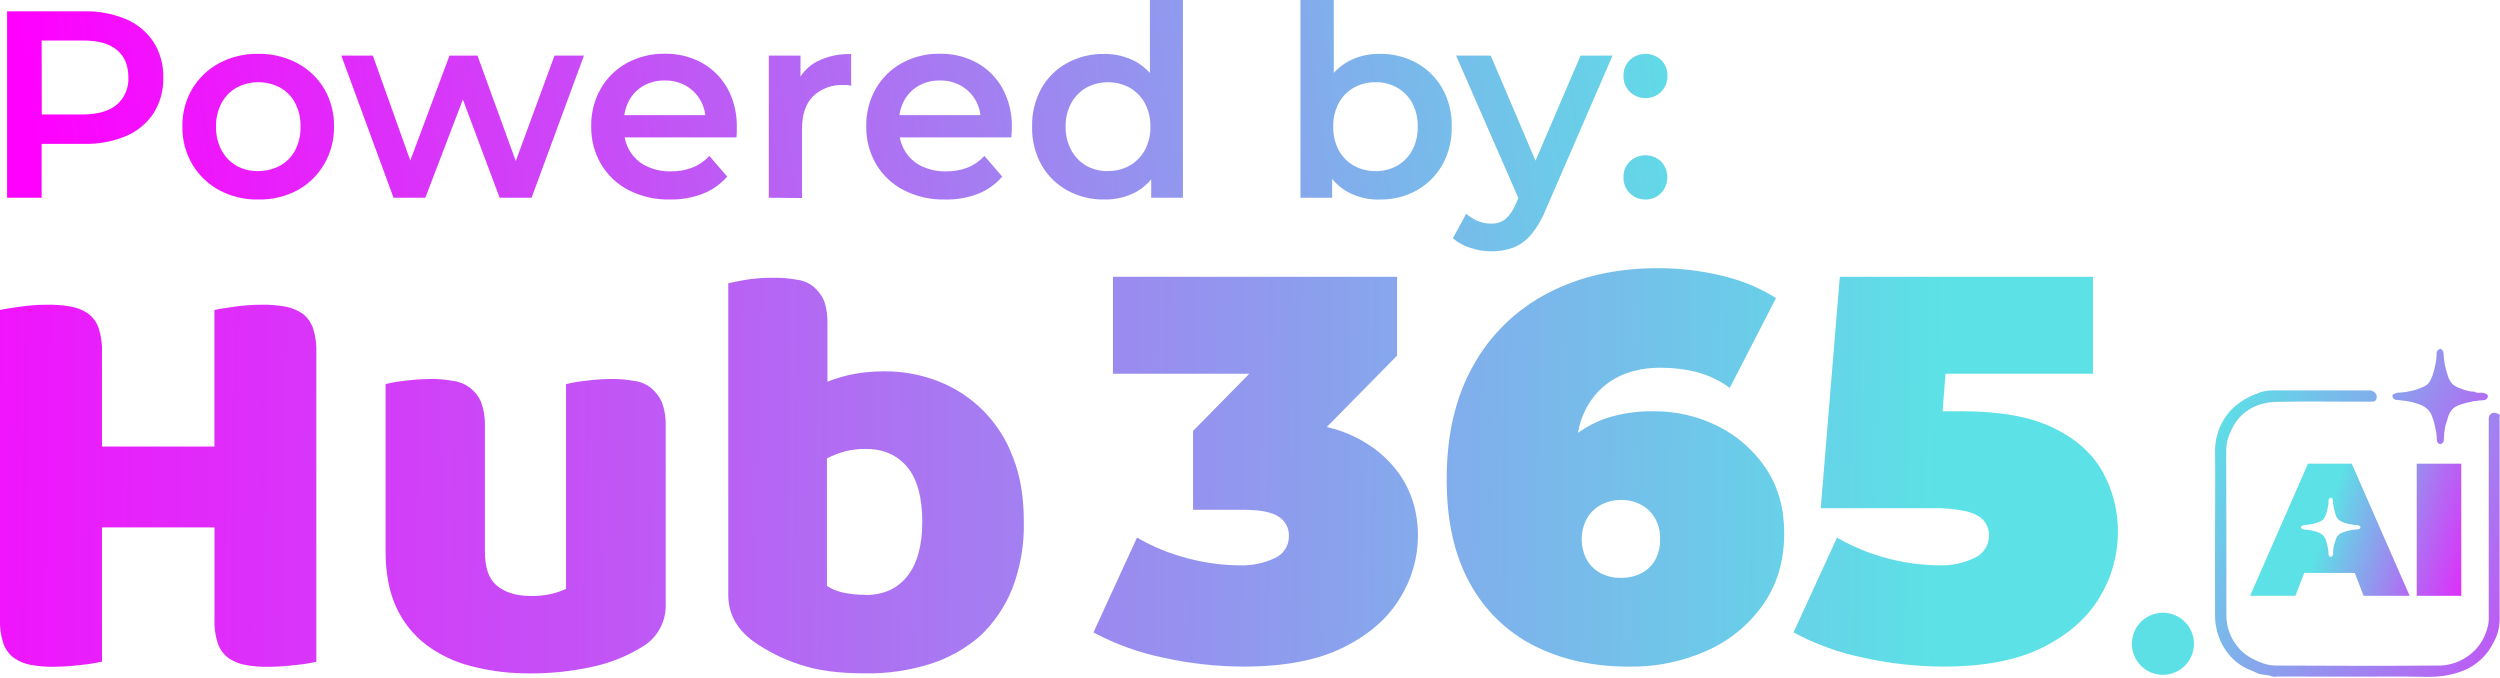
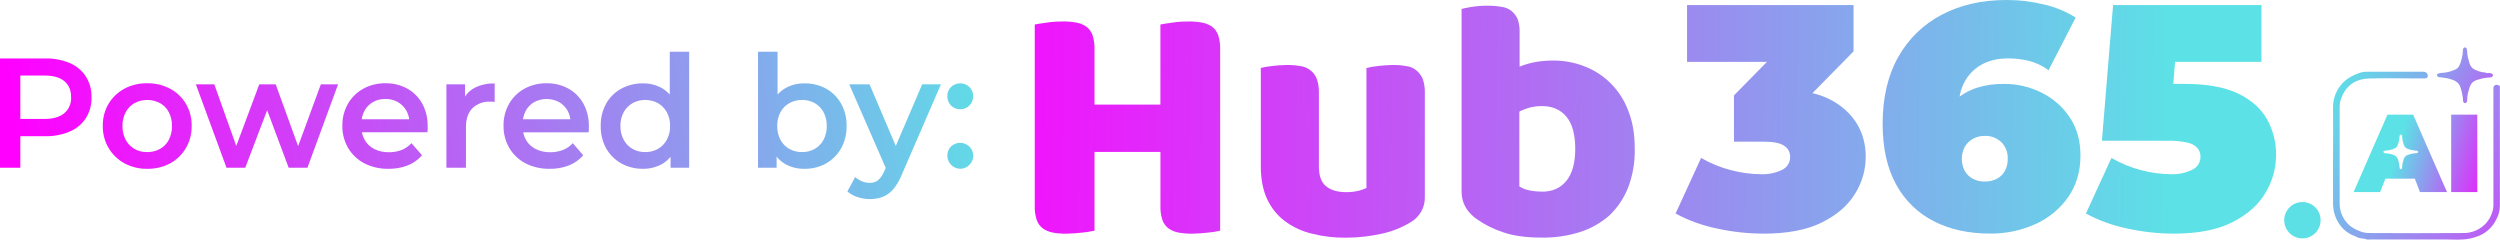
- <svg xmlns="http://www.w3.org/2000/svg" xmlns:xlink="http://www.w3.org/1999/xlink" viewBox="0 0 764.41 207.03">
+ <svg xmlns="http://www.w3.org/2000/svg" xmlns:xlink="http://www.w3.org/1999/xlink" viewBox="0 0 1304.24 125.06">
  <defs>
    <style>.cls-1{fill:url(#Degradado_sin_nombre_125);}.cls-2{fill:url(#Degradado_sin_nombre_125-2);}.cls-3{fill:url(#Degradado_sin_nombre_125-3);}.cls-4{fill:url(#Degradado_sin_nombre_125-4);}.cls-5{fill:url(#Degradado_sin_nombre_125-5);}.cls-6{fill:url(#Degradado_sin_nombre_125-6);}.cls-7{fill:url(#Degradado_sin_nombre_125-7);}.cls-8{fill:url(#Degradado_sin_nombre_125-8);}.cls-9{fill:url(#Degradado_sin_nombre_125-9);}.cls-10{fill:url(#Degradado_sin_nombre_125-10);}.cls-11{fill:#5ce0e6;}.cls-12{fill:url(#Degradado_sin_nombre_125-11);}.cls-13{fill:url(#Degradado_sin_nombre_125-12);}.cls-14{fill:url(#Degradado_sin_nombre_125-13);}.cls-15{fill:url(#Degradado_sin_nombre_125-14);}.cls-16{fill:url(#Degradado_sin_nombre_125-15);}.cls-17{fill:url(#Degradado_sin_nombre_125-16);}.cls-18{fill:url(#Degradado_sin_nombre_125-17);}.cls-19{fill:url(#Degradado_sin_nombre_125-18);}.cls-20{fill:url(#Degradado_sin_nombre_125-19);}.cls-21{fill:url(#Degradado_sin_nombre_125-20);}</style>
-     <linearGradient id="Degradado_sin_nombre_125" x1="833.79" y1="222.85" x2="671.07" y2="136.76" gradientUnits="userSpaceOnUse">
+     <linearGradient id="Degradado_sin_nombre_125" x1="1373.62" y1="140.88" x2="1210.9" y2="54.78" gradientUnits="userSpaceOnUse">
      <stop offset="0" stop-color="#f0f" />
      <stop offset="1" stop-color="#5ce1e6" />
    </linearGradient>
-     <linearGradient id="Degradado_sin_nombre_125-2" x1="807.82" y1="153.86" x2="704.99" y2="99.46" xlink:href="#Degradado_sin_nombre_125" />
-     <linearGradient id="Degradado_sin_nombre_125-3" x1="765.62" y1="180.87" x2="709.78" y2="163.87" xlink:href="#Degradado_sin_nombre_125" />
-     <linearGradient id="Degradado_sin_nombre_125-4" x1="769.19" y1="169.11" x2="713.35" y2="152.12" xlink:href="#Degradado_sin_nombre_125" />
-     <linearGradient id="Degradado_sin_nombre_125-5" x1="-59.41" y1="147.1" x2="593.18" y2="155.8" xlink:href="#Degradado_sin_nombre_125" />
-     <linearGradient id="Degradado_sin_nombre_125-6" x1="-59.55" y1="157.78" x2="593.04" y2="166.48" xlink:href="#Degradado_sin_nombre_125" />
-     <linearGradient id="Degradado_sin_nombre_125-7" x1="-59.33" y1="141.3" x2="593.26" y2="150" xlink:href="#Degradado_sin_nombre_125" />
-     <linearGradient id="Degradado_sin_nombre_125-8" x1="-59.29" y1="138.06" x2="593.3" y2="146.76" xlink:href="#Degradado_sin_nombre_125" />
-     <linearGradient id="Degradado_sin_nombre_125-9" x1="-59.26" y1="135.41" x2="593.34" y2="144.11" xlink:href="#Degradado_sin_nombre_125" />
-     <linearGradient id="Degradado_sin_nombre_125-10" x1="-59.25" y1="135.22" x2="593.34" y2="143.92" xlink:href="#Degradado_sin_nombre_125" />
-     <linearGradient id="Degradado_sin_nombre_125-11" x1="8.52" y1="31.81" x2="517.76" y2="-34.72" xlink:href="#Degradado_sin_nombre_125" />
-     <linearGradient id="Degradado_sin_nombre_125-12" x1="10.59" y1="47.68" x2="519.83" y2="-18.85" xlink:href="#Degradado_sin_nombre_125" />
-     <linearGradient id="Degradado_sin_nombre_125-13" x1="11.5" y1="54.64" x2="520.74" y2="-11.89" xlink:href="#Degradado_sin_nombre_125" />
-     <linearGradient id="Degradado_sin_nombre_125-14" x1="12.69" y1="63.77" x2="521.94" y2="-2.76" xlink:href="#Degradado_sin_nombre_125" />
-     <linearGradient id="Degradado_sin_nombre_125-15" x1="13.29" y1="68.34" x2="522.53" y2="1.82" xlink:href="#Degradado_sin_nombre_125" />
-     <linearGradient id="Degradado_sin_nombre_125-16" x1="14.1" y1="74.57" x2="523.35" y2="8.04" xlink:href="#Degradado_sin_nombre_125" />
-     <linearGradient id="Degradado_sin_nombre_125-17" x1="14.16" y1="74.97" x2="523.4" y2="8.45" xlink:href="#Degradado_sin_nombre_125" />
-     <linearGradient id="Degradado_sin_nombre_125-18" x1="15.1" y1="82.18" x2="524.34" y2="15.66" xlink:href="#Degradado_sin_nombre_125" />
-     <linearGradient id="Degradado_sin_nombre_125-19" x1="17.89" y1="103.51" x2="527.13" y2="36.99" xlink:href="#Degradado_sin_nombre_125" />
-     <linearGradient id="Degradado_sin_nombre_125-20" x1="17.71" y1="102.15" x2="526.95" y2="35.63" xlink:href="#Degradado_sin_nombre_125" />
+     <linearGradient id="Degradado_sin_nombre_125-2" x1="1347.65" y1="71.89" x2="1244.82" y2="17.48" xlink:href="#Degradado_sin_nombre_125" />
+     <linearGradient id="Degradado_sin_nombre_125-3" x1="1305.44" y1="98.89" x2="1249.6" y2="81.9" xlink:href="#Degradado_sin_nombre_125" />
+     <linearGradient id="Degradado_sin_nombre_125-4" x1="1309.01" y1="87.14" x2="1253.18" y2="70.15" xlink:href="#Degradado_sin_nombre_125" />
+     <linearGradient id="Degradado_sin_nombre_125-5" x1="480.41" y1="65.12" x2="1133.01" y2="73.83" xlink:href="#Degradado_sin_nombre_125" />
+     <linearGradient id="Degradado_sin_nombre_125-6" x1="480.27" y1="75.8" x2="1132.86" y2="84.5" xlink:href="#Degradado_sin_nombre_125" />
+     <linearGradient id="Degradado_sin_nombre_125-7" x1="480.49" y1="59.32" x2="1133.08" y2="68.03" xlink:href="#Degradado_sin_nombre_125" />
+     <linearGradient id="Degradado_sin_nombre_125-8" x1="480.53" y1="56.09" x2="1133.13" y2="64.79" xlink:href="#Degradado_sin_nombre_125" />
+     <linearGradient id="Degradado_sin_nombre_125-9" x1="480.57" y1="53.43" x2="1133.16" y2="62.13" xlink:href="#Degradado_sin_nombre_125" />
+     <linearGradient id="Degradado_sin_nombre_125-10" x1="480.57" y1="53.24" x2="1133.17" y2="61.94" xlink:href="#Degradado_sin_nombre_125" />
+     <linearGradient id="Degradado_sin_nombre_125-11" x1="6.34" y1="58.83" x2="515.59" y2="-7.69" xlink:href="#Degradado_sin_nombre_125" />
+     <linearGradient id="Degradado_sin_nombre_125-12" x1="8.42" y1="74.7" x2="517.66" y2="8.18" xlink:href="#Degradado_sin_nombre_125" />
+     <linearGradient id="Degradado_sin_nombre_125-13" x1="9.33" y1="81.66" x2="518.57" y2="15.14" xlink:href="#Degradado_sin_nombre_125" />
+     <linearGradient id="Degradado_sin_nombre_125-14" x1="10.52" y1="90.79" x2="519.76" y2="24.27" xlink:href="#Degradado_sin_nombre_125" />
+     <linearGradient id="Degradado_sin_nombre_125-15" x1="11.12" y1="95.37" x2="520.36" y2="28.84" xlink:href="#Degradado_sin_nombre_125" />
+     <linearGradient id="Degradado_sin_nombre_125-16" x1="11.93" y1="101.59" x2="521.17" y2="35.07" xlink:href="#Degradado_sin_nombre_125" />
+     <linearGradient id="Degradado_sin_nombre_125-17" x1="11.98" y1="102" x2="521.23" y2="35.47" xlink:href="#Degradado_sin_nombre_125" />
+     <linearGradient id="Degradado_sin_nombre_125-18" x1="12.93" y1="109.21" x2="522.17" y2="42.68" xlink:href="#Degradado_sin_nombre_125" />
+     <linearGradient id="Degradado_sin_nombre_125-19" x1="15.71" y1="130.54" x2="524.95" y2="64.01" xlink:href="#Degradado_sin_nombre_125" />
+     <linearGradient id="Degradado_sin_nombre_125-20" x1="15.53" y1="129.17" x2="524.78" y2="62.65" xlink:href="#Degradado_sin_nombre_125" />
  </defs>
  <g id="Capa_2" data-name="Capa 2">
    <g id="Capa_1-2" data-name="Capa 1">
-       <path class="cls-1" d="M763.49,126.41a1.7,1.7,0,0,0-2.52,1.37c0,.56,0,1.13,0,1.7,0,11.91,0,47.81,0,59.72a9.7,9.7,0,0,1-.47,3,15.3,15.3,0,0,1-3.33,6.15A15.68,15.68,0,0,1,745,203.5c-16.12.14-32.24.07-48.36,0a13.29,13.29,0,0,1-4.59-.64c-3.13-1.16-6-2.58-8.18-5.52a15,15,0,0,1-3.12-9.18c0-16.85,0-33.7-.06-50.55a13.46,13.46,0,0,1,1.3-5.55c2.65-6.07,7.63-9,14-9.17,10-.24,12.09-.07,22.13-.07,2.35,0,4.7,0,7.05,0,.64,0,1.21-.15,1.4-.68a1.88,1.88,0,0,0-.3-2,2.42,2.42,0,0,0-2.13-.77c-12.39,0-16.79,0-29.18,0a12.1,12.1,0,0,0-3.88.59c-4.36,1.54-8.24,3.82-10.8,7.85a18.08,18.08,0,0,0-3,10.19c.11,8.26,0,16.52,0,24.79,0,8.5,0,17,0,25.52a18.83,18.83,0,0,0,2.93,10,16.63,16.63,0,0,0,5.85,5.64c1.21.72,2.63,1.1,3.88,1.77,1.53.82,3.32.41,4.87,1.14a4.53,4.53,0,0,0,1.69,0c13,0,26.08.06,39.13,0,4.22,0,8.46.41,12.69-.39a27.37,27.37,0,0,0,5-1.46,17.52,17.52,0,0,0,9.06-8.48,14.58,14.58,0,0,0,1.92-7c0-12.23,0-48.46,0-60.7a7,7,0,0,1,0-1.45C764.54,126.68,764,126.62,763.49,126.41Z" />
-       <path class="cls-2" d="M760,120.36a2.78,2.78,0,0,0-1-.28c-.79,0-1.61.2-2.33-.3a11.42,11.42,0,0,1-4.07-.91,7.89,7.89,0,0,1-2.54-1.28,6,6,0,0,1-1.64-2.85,22.76,22.76,0,0,1-1.26-6.54,2.3,2.3,0,0,0-.32-1.09c-.15-.23-.51-.34-.77-.51-.08.08-.14.19-.23.22a1.23,1.23,0,0,0-.81,1.33,18.31,18.31,0,0,1-.65,4.49,13.41,13.41,0,0,1-1.32,3.75,3.89,3.89,0,0,1-1.73,1.72,18.43,18.43,0,0,1-5.59,1.72c-.93.14-1.86.22-2.79.27a6.42,6.42,0,0,0-.8.29.73.73,0,0,0-.64.86,1.4,1.4,0,0,0,1,1c.78,0,1.56.19,2.33.26a17.73,17.73,0,0,1,4.52,1,7.93,7.93,0,0,1,2.65,1.39,5.85,5.85,0,0,1,1.73,2.67,21,21,0,0,1,1,3.89,13.12,13.12,0,0,1,.36,3.25c-.06.35.53,1,.89,1.07s.63-.18.91-.41a1.13,1.13,0,0,0,.34-.95,20.6,20.6,0,0,1,.36-3.69,12.23,12.23,0,0,1,.54-1.92c.27-.65.34-1.4.65-2a6,6,0,0,1,1.38-2,7.25,7.25,0,0,1,2.27-1.15,28.22,28.22,0,0,1,4-1c1.07-.19,2.16-.22,3.25-.33a1.44,1.44,0,0,0,1-.94C760.81,120.77,760.51,120.57,760,120.36Z" />
-       <path class="cls-3" d="M719.09,141.78H705.7L688,182.18h13.85l2.71-7H720l2.7,7h14.09Zm2,20.06c-.67.07-1.36.09-2,.2a18.51,18.51,0,0,0-2.51.65,4.47,4.47,0,0,0-1.41.72,3.58,3.58,0,0,0-.86,1.25c-.2.39-.24.86-.41,1.27a8.46,8.46,0,0,0-.34,1.19,13.48,13.48,0,0,0-.22,2.3.69.69,0,0,1-.21.59c-.17.14-.31.32-.57.26s-.59-.45-.55-.67a8.16,8.16,0,0,0-.23-2,12.94,12.94,0,0,0-.59-2.42,3.61,3.61,0,0,0-1.08-1.66,4.85,4.85,0,0,0-1.65-.87,11.11,11.11,0,0,0-2.81-.62c-.48-.05-1-.14-1.46-.16a.89.89,0,0,1-.61-.62.45.45,0,0,1,.4-.53c.17,0,.32-.17.49-.18.59,0,1.16-.09,1.74-.17a11.41,11.41,0,0,0,3.49-1.07,2.48,2.48,0,0,0,1.08-1.07,8.69,8.69,0,0,0,.82-2.34,11,11,0,0,0,.4-2.8.77.77,0,0,1,.51-.83s.09-.08.14-.13c.16.1.39.17.48.32a1.42,1.42,0,0,1,.2.67,14.46,14.46,0,0,0,.78,4.08,3.66,3.66,0,0,0,1,1.77,4.81,4.81,0,0,0,1.58.8,7.16,7.16,0,0,0,2.53.57c.45.31,1,.17,1.45.19a1.54,1.54,0,0,1,.6.17c.3.13.49.26.46.59A.91.91,0,0,1,721.11,161.84Z" />
-       <rect class="cls-4" x="738.95" y="141.78" width="13.62" height="40.4" />
-       <path class="cls-5" d="M96.89,202.31a50,50,0,0,1-6.24,1,81.74,81.74,0,0,1-8.41.58,35.47,35.47,0,0,1-7.25-.58,13,13,0,0,1-5.22-2.17,9.36,9.36,0,0,1-3.19-4.48,21.19,21.19,0,0,1-1-7.51v-27.9H31.19v41.05a50.66,50.66,0,0,1-6.24,1,82.21,82.21,0,0,1-8.27.58,35.41,35.41,0,0,1-7.25-.58,13,13,0,0,1-5.22-2.17A9.36,9.36,0,0,1,1,196.67a21.19,21.19,0,0,1-1-7.51V94.76c1.31-.29,3.34-.57,6.24-1a56,56,0,0,1,8.26-.58,36.23,36.23,0,0,1,7.26.58A13.38,13.38,0,0,1,27,95.92a9.43,9.43,0,0,1,3.19,4.48,21.77,21.77,0,0,1,1,7.52v28.62H65.56V94.76c1.31-.29,3.34-.57,6.24-1a56.09,56.09,0,0,1,8.27-.58,36.19,36.19,0,0,1,7.25.58,13.38,13.38,0,0,1,5.22,2.17,9.36,9.36,0,0,1,3.19,4.48,21.77,21.77,0,0,1,1,7.52v94.39Z" />
-       <path class="cls-6" d="M117.78,117.46a41.5,41.5,0,0,1,5.66-1,71.14,71.14,0,0,1,8-.58,35.85,35.85,0,0,1,7.11.58,10.77,10.77,0,0,1,8.56,6.5,19.93,19.93,0,0,1,1.16,7.23v38.45c0,4.91,1.16,8.38,3.62,10.41s5.81,3.18,10.45,3.18a27.21,27.21,0,0,0,6.67-.73,25,25,0,0,0,4.06-1.44V117.46a41.81,41.81,0,0,1,5.66-1,71.15,71.15,0,0,1,8-.58,35.68,35.68,0,0,1,7.1.58,10.16,10.16,0,0,1,5.23,2.16,12.51,12.51,0,0,1,3.33,4.34,19.71,19.71,0,0,1,1.16,7.23v54.35A14.63,14.63,0,0,1,196,198,48,48,0,0,1,181,203.9a85.75,85.75,0,0,1-18.86,2,68.84,68.84,0,0,1-17.84-2.16,38.64,38.64,0,0,1-14.07-6.65,30.27,30.27,0,0,1-9.14-11.57c-2.17-4.77-3.19-10.41-3.19-17.06v-51Z" />
-       <path class="cls-7" d="M222.5,86.67c1.16-.29,3.05-.72,5.8-1.16a50.53,50.53,0,0,1,8.13-.58,36.45,36.45,0,0,1,7.1.58,10,10,0,0,1,5.23,2.17A12.19,12.19,0,0,1,252,92a20.24,20.24,0,0,1,1,7.22v17.5a42.59,42.59,0,0,1,8.56-2.46,55.54,55.54,0,0,1,8.85-.72,44.66,44.66,0,0,1,16.39,3,39.6,39.6,0,0,1,22.92,23.27c2.32,5.79,3.33,12.29,3.33,19.81a53.74,53.74,0,0,1-3.48,20.23,40.94,40.94,0,0,1-9.72,14.46A42.88,42.88,0,0,1,284.44,203a63.05,63.05,0,0,1-20,2.89c-7.83,0-14.65-.86-20-2.74a51.91,51.91,0,0,1-13.93-6.94q-7.83-5.64-7.83-14.31V86.67Zm42.07,95.26c5.51,0,9.71-1.88,12.76-5.64S282,167,282,159.52s-1.59-13.15-4.64-16.77-7.25-5.49-12.62-5.49a25.8,25.8,0,0,0-6.24.72,28.5,28.5,0,0,0-5.65,2.17v39a14.52,14.52,0,0,0,4.78,2,31.5,31.5,0,0,0,7,.72Z" />
-       <path class="cls-8" d="M422,138.57a38.88,38.88,0,0,0-16.32-8l21.49-21.83V84.64H340.3v29.63H382l-17.2,17.48v24.13h15.48q7.5,0,10.66,2.08a6.69,6.69,0,0,1,3.16,5.91,7.22,7.22,0,0,1-4.25,6.75,23.28,23.28,0,0,1-10.9,2.24,63.49,63.49,0,0,1-15.56-2.08,60.75,60.75,0,0,1-15.73-6.41l-13.32,29A78.7,78.7,0,0,0,356,201.16a115.08,115.08,0,0,0,24.3,2.66q18.64,0,30.38-5.82t17.31-15a36.29,36.29,0,0,0,5.58-19.15Q433.52,148.39,422,138.57Z" />
-       <path class="cls-9" d="M525.32,130.33a43.18,43.18,0,0,0-19.72-4.58,45,45,0,0,0-14.32,2.08,32.39,32.39,0,0,0-8.78,4.53,24,24,0,0,1,6.37-12.85q7.06-7.07,18.89-7.07a45.85,45.85,0,0,1,10.74,1.25,30.07,30.07,0,0,1,10.4,4.91l14.15-27.47a53.9,53.9,0,0,0-16.23-6.74A81,81,0,0,0,506.93,82q-19.14,0-33.71,7.65a55.11,55.11,0,0,0-22.72,22.06q-8.16,14.4-8.16,34.87,0,19,7.08,31.71a46,46,0,0,0,19.64,19.15q12.57,6.41,29.21,6.4a56,56,0,0,0,23.89-5,41.51,41.51,0,0,0,17.06-14.15q6.33-9.15,6.33-21.64,0-11.49-5.58-19.81A38,38,0,0,0,525.32,130.33ZM506.1,171.2a10.14,10.14,0,0,1-4.25,4.08,13.46,13.46,0,0,1-6.24,1.41,13,13,0,0,1-6.16-1.41,10.73,10.73,0,0,1-4.24-4.08,13.38,13.38,0,0,1,0-12.65,11.14,11.14,0,0,1,4.24-4.16,12.33,12.33,0,0,1,6.16-1.5,11.9,11.9,0,0,1,8.66,3.24,11.69,11.69,0,0,1,3.32,8.74A12.72,12.72,0,0,1,506.1,171.2Z" />
-       <path class="cls-10" d="M642.84,144.15q-4.74-8.4-15.14-13.4t-27.72-5h-6l.89-11.48h45.08V84.64h-77.4l-5.83,70.74h33.79a45.25,45.25,0,0,1,10.9,1q3.75,1,5.25,2.92a6.93,6.93,0,0,1,1.5,4.41,7.39,7.39,0,0,1-4.33,6.82,23,23,0,0,1-11,2.33,62.57,62.57,0,0,1-15.48-2.08,61.24,61.24,0,0,1-15.65-6.41l-13.31,29A78.59,78.59,0,0,0,570,201.16a115.08,115.08,0,0,0,24.3,2.66q18.64,0,30.38-5.91T642,182.6a38.07,38.07,0,0,0,5.58-19.72A37.37,37.37,0,0,0,642.84,144.15Z" />
-       <circle class="cls-11" cx="661.34" cy="196.85" r="9.49" />
-       <path class="cls-12" d="M2.17,60.46v-57H25.64a31.45,31.45,0,0,1,13,2.45,18.82,18.82,0,0,1,8.35,7,19.61,19.61,0,0,1,2.94,10.84A19.56,19.56,0,0,1,47,34.55a18.84,18.84,0,0,1-8.35,7,31.45,31.45,0,0,1-13,2.44H8l4.73-5V60.46Zm10.6-20.29L8,35H25.15q7,0,10.56-3a10.33,10.33,0,0,0,3.54-8.36q0-5.46-3.54-8.39T25.15,12.39H8l4.73-5.22Z" />
-       <path class="cls-13" d="M78.94,61A24.1,24.1,0,0,1,67,58.14a21.58,21.58,0,0,1-8.23-7.94,22,22,0,0,1-3-11.49,21.92,21.92,0,0,1,3-11.53A21.33,21.33,0,0,1,67,19.31a24.41,24.41,0,0,1,11.9-2.85,24.83,24.83,0,0,1,12,2.85,21.17,21.17,0,0,1,8.23,7.83,22.11,22.11,0,0,1,3,11.57,22.25,22.25,0,0,1-3,11.49A21.3,21.3,0,0,1,91,58.14,24.51,24.51,0,0,1,78.94,61Zm0-8.71a13.62,13.62,0,0,0,6.68-1.63A11.59,11.59,0,0,0,90.22,46a15,15,0,0,0,1.67-7.25,14.94,14.94,0,0,0-1.67-7.3,11.58,11.58,0,0,0-4.6-4.68,14.26,14.26,0,0,0-13.24,0,11.93,11.93,0,0,0-4.61,4.68,14.73,14.73,0,0,0-1.71,7.3A14.75,14.75,0,0,0,67.77,46a11.93,11.93,0,0,0,4.61,4.73A13.16,13.16,0,0,0,78.94,52.32Z" />
-       <path class="cls-14" d="M120.33,60.46,104.36,17H114l13.7,38.38H123.1L137.44,17H146l13.93,38.38h-4.48L169.55,17h9L162.54,60.46h-9.78l-12.71-34h3l-13,34Z" />
-       <path class="cls-15" d="M204.84,61a26.51,26.51,0,0,1-12.68-2.89,20.94,20.94,0,0,1-8.39-7.94,22.25,22.25,0,0,1-3-11.49,22.62,22.62,0,0,1,2.89-11.53,20.74,20.74,0,0,1,8-7.87,23.4,23.4,0,0,1,11.62-2.85,22.93,22.93,0,0,1,11.32,2.77,20.16,20.16,0,0,1,7.83,7.82A23.84,23.84,0,0,1,225.29,39c0,.44,0,.93,0,1.47s-.07,1.06-.12,1.55H188.86V35.2h30.89l-4,2.12a12.5,12.5,0,0,0-1.54-6.6,12,12,0,0,0-4.45-4.48,12.62,12.62,0,0,0-6.47-1.63,12.8,12.8,0,0,0-6.56,1.63,11.46,11.46,0,0,0-4.4,4.52,13.93,13.93,0,0,0-1.59,6.81V39.2a13.24,13.24,0,0,0,1.79,6.92,12,12,0,0,0,5.05,4.65,16.62,16.62,0,0,0,7.5,1.63,18.13,18.13,0,0,0,6.6-1.14,14.07,14.07,0,0,0,5.21-3.59L222.35,54A19.1,19.1,0,0,1,215,59.2,26.42,26.42,0,0,1,204.84,61Z" />
-       <path class="cls-16" d="M235.07,60.46V17h9.69v12l-1.14-3.51a13.8,13.8,0,0,1,6.16-6.68,21.69,21.69,0,0,1,10.47-2.28v9.7A7.55,7.55,0,0,0,259,26c-.38,0-.76,0-1.14,0a12.53,12.53,0,0,0-9.2,3.38q-3.44,3.39-3.43,10.07v21.1Z" />
-       <path class="cls-17" d="M288.93,61a26.47,26.47,0,0,1-12.67-2.89,20.94,20.94,0,0,1-8.39-7.94,22.16,22.16,0,0,1-3-11.49,22.62,22.62,0,0,1,2.9-11.53,20.67,20.67,0,0,1,8-7.87,23.39,23.39,0,0,1,11.61-2.85,23,23,0,0,1,11.33,2.77,20.13,20.13,0,0,1,7.82,7.82A23.85,23.85,0,0,1,309.39,39c0,.44,0,.93-.05,1.47s-.07,1.06-.12,1.55H273V35.2h30.88l-4,2.12a12.5,12.5,0,0,0-1.55-6.6,11.93,11.93,0,0,0-4.44-4.48,12.63,12.63,0,0,0-6.48-1.63,12.82,12.82,0,0,0-6.56,1.63,11.59,11.59,0,0,0-4.4,4.52,13.93,13.93,0,0,0-1.59,6.81V39.2a13.25,13.25,0,0,0,1.8,6.92,12,12,0,0,0,5.05,4.65,16.62,16.62,0,0,0,7.5,1.63,18.13,18.13,0,0,0,6.6-1.14A14.07,14.07,0,0,0,301,47.67L306.45,54a19.17,19.17,0,0,1-7.37,5.25A26.51,26.51,0,0,1,288.93,61Z" />
-       <path class="cls-18" d="M337.58,61a22.63,22.63,0,0,1-11.29-2.81,20.33,20.33,0,0,1-7.86-7.78,23.16,23.16,0,0,1-2.85-11.73A23.23,23.23,0,0,1,318.43,27a20.16,20.16,0,0,1,7.86-7.74,23,23,0,0,1,11.29-2.77,19.79,19.79,0,0,1,9.78,2.4,17,17,0,0,1,6.84,7.3q2.54,4.89,2.53,12.55a28.13,28.13,0,0,1-2.45,12.51,16.74,16.74,0,0,1-6.76,7.37A19.82,19.82,0,0,1,337.58,61Zm1.22-8.71a13.19,13.19,0,0,0,6.56-1.63A12.23,12.23,0,0,0,350,46a14.54,14.54,0,0,0,1.75-7.25,14.53,14.53,0,0,0-1.75-7.3,12.23,12.23,0,0,0-4.65-4.68,14,14,0,0,0-13.12,0,12.13,12.13,0,0,0-4.64,4.68,14.43,14.43,0,0,0-1.76,7.3A14.44,14.44,0,0,0,327.6,46a12.13,12.13,0,0,0,4.64,4.73A13.22,13.22,0,0,0,338.8,52.32ZM352,60.46V50.2l.41-11.57-.81-11.58V0h10.1V60.46Z" />
-       <path class="cls-19" d="M397.63,60.46V0h10.19V27.05L407,38.63l.32,11.57V60.46Zm24.12.57a19.67,19.67,0,0,1-9.86-2.44,17,17,0,0,1-6.8-7.37,27.69,27.69,0,0,1-2.49-12.51q0-7.66,2.57-12.55a17.2,17.2,0,0,1,6.93-7.3,19.65,19.65,0,0,1,9.65-2.4,22.88,22.88,0,0,1,11.37,2.77A20.63,20.63,0,0,1,441,27a23,23,0,0,1,2.89,11.74A23,23,0,0,1,441,50.44a20.81,20.81,0,0,1-7.83,7.78A22.48,22.48,0,0,1,421.75,61Zm-1.14-8.71a13.16,13.16,0,0,0,6.56-1.63A11.93,11.93,0,0,0,431.78,46a14.75,14.75,0,0,0,1.71-7.25,14.73,14.73,0,0,0-1.71-7.3,11.93,11.93,0,0,0-4.61-4.68,13.06,13.06,0,0,0-6.56-1.63,13.34,13.34,0,0,0-6.6,1.63,11.87,11.87,0,0,0-4.64,4.68,14.73,14.73,0,0,0-1.71,7.3A14.75,14.75,0,0,0,409.37,46,11.87,11.87,0,0,0,414,50.69,13.45,13.45,0,0,0,420.61,52.32Z" />
-       <path class="cls-20" d="M455.9,76.84a19.91,19.91,0,0,1-6.36-1.06,15,15,0,0,1-5.3-2.93l4.08-7.5a12.11,12.11,0,0,0,3.5,2.2,10.23,10.23,0,0,0,4,.82A6.87,6.87,0,0,0,460.3,67a12.54,12.54,0,0,0,3.18-4.64L466,56.63l.82-1.22L483.28,17h9.78L472.68,64a28.06,28.06,0,0,1-4.52,7.74,13.74,13.74,0,0,1-5.54,4A19.11,19.11,0,0,1,455.9,76.84Zm9-14.83L445.22,17h10.6l16,37.57Z" />
-       <path class="cls-21" d="M503.08,30a6.61,6.61,0,0,1-6.68-6.77,6.46,6.46,0,0,1,2-4.93,7,7,0,0,1,9.45,0,6.43,6.43,0,0,1,2,4.93A6.63,6.63,0,0,1,503.08,30Zm0,31a6.59,6.59,0,0,1-6.68-6.76,6.45,6.45,0,0,1,2-4.93,7,7,0,0,1,9.45,0,7.08,7.08,0,0,1,0,9.78A6.48,6.48,0,0,1,503.08,61Z" />
+       <path class="cls-1" d="M1303.32,44.43a1.7,1.7,0,0,0-2.52,1.37c0,.56,0,1.13,0,1.7,0,11.91,0,47.82,0,59.73a9.35,9.35,0,0,1-.47,3,15.39,15.39,0,0,1-3.32,6.16,15.75,15.75,0,0,1-12.16,5.18c-16.12.14-32.25.07-48.37,0a13.76,13.76,0,0,1-4.58-.64c-3.14-1.17-6-2.59-8.19-5.52a15.13,15.13,0,0,1-3.12-9.18c0-16.85,0-33.7,0-50.55a13.7,13.7,0,0,1,1.29-5.56c2.66-6.06,7.63-9,14-9.17,10-.24,12.09-.06,22.14-.06,2.35,0,4.7,0,7,0,.64,0,1.21-.16,1.39-.68a1.89,1.89,0,0,0-.29-2,2.44,2.44,0,0,0-2.13-.77c-12.4,0-16.79,0-29.19,0a11.78,11.78,0,0,0-3.87.6c-4.36,1.53-8.24,3.81-10.8,7.84a18.11,18.11,0,0,0-3,10.19c.12,8.26,0,16.53,0,24.79q0,12.77,0,25.52a19,19,0,0,0,2.94,10,16.41,16.41,0,0,0,5.84,5.63c1.22.72,2.63,1.1,3.88,1.77,1.54.82,3.32.41,4.88,1.14a4.27,4.27,0,0,0,1.68,0c13,0,26.09.05,39.13,0,4.23,0,8.46.41,12.7-.38a27.29,27.29,0,0,0,5-1.47,17.48,17.48,0,0,0,9.06-8.48,14.55,14.55,0,0,0,1.93-7c0-12.24,0-48.47,0-60.7a7.9,7.9,0,0,1,0-1.46C1304.37,44.7,1303.8,44.65,1303.32,44.43Z" />
+       <path class="cls-2" d="M1299.86,38.38a2.56,2.56,0,0,0-1-.27c-.78,0-1.6.2-2.33-.3a11.65,11.65,0,0,1-4.07-.92,7.84,7.84,0,0,1-2.53-1.28,5.89,5.89,0,0,1-1.65-2.84,22.75,22.75,0,0,1-1.25-6.55,2.38,2.38,0,0,0-.32-1.08c-.15-.24-.51-.35-.78-.51-.07.08-.13.18-.22.21a1.25,1.25,0,0,0-.82,1.33,17.54,17.54,0,0,1-.65,4.5,13.5,13.5,0,0,1-1.31,3.75,4,4,0,0,1-1.73,1.71,18.53,18.53,0,0,1-5.59,1.73c-.94.13-1.86.22-2.8.27-.27,0-.52.22-.79.29a.73.73,0,0,0-.65.85,1.45,1.45,0,0,0,1,1c.79,0,1.57.18,2.33.26a17.3,17.3,0,0,1,4.52,1,7.69,7.69,0,0,1,2.65,1.4,5.77,5.77,0,0,1,1.73,2.66,21.26,21.26,0,0,1,1,3.89,13.11,13.11,0,0,1,.35,3.25c0,.36.54,1,.9,1.07s.63-.18.9-.41a1.13,1.13,0,0,0,.35-.94,20.62,20.62,0,0,1,.35-3.7,13.66,13.66,0,0,1,.54-1.91c.28-.66.34-1.4.66-2a5.76,5.76,0,0,1,1.38-2,7.49,7.49,0,0,1,2.27-1.16,29.26,29.26,0,0,1,4-1c1.06-.19,2.16-.22,3.24-.33a1.46,1.46,0,0,0,1-.93C1300.64,38.8,1300.33,38.59,1299.86,38.38Z" />
+       <path class="cls-3" d="M1258.92,59.81h-13.39l-17.66,40.4h13.85l2.71-7h15.37l2.7,7h14.09Zm2,20.06c-.67.07-1.36.09-2,.2a18.51,18.51,0,0,0-2.51.65,4.47,4.47,0,0,0-1.41.72,3.58,3.58,0,0,0-.86,1.25c-.2.39-.24.86-.41,1.27a8.46,8.46,0,0,0-.34,1.19,13.48,13.48,0,0,0-.22,2.3.69.69,0,0,1-.21.59c-.17.14-.31.32-.57.26s-.59-.45-.55-.67a8.16,8.16,0,0,0-.23-2,12.94,12.94,0,0,0-.59-2.42,3.61,3.61,0,0,0-1.08-1.66,4.85,4.85,0,0,0-1.65-.87,11.11,11.11,0,0,0-2.81-.62c-.48,0-1-.14-1.46-.16a.89.89,0,0,1-.61-.62.45.45,0,0,1,.4-.53c.17,0,.32-.17.49-.18.59,0,1.16-.09,1.74-.17a11.41,11.41,0,0,0,3.49-1.07,2.48,2.48,0,0,0,1.08-1.07,8.69,8.69,0,0,0,.82-2.34,11,11,0,0,0,.4-2.8.77.77,0,0,1,.51-.83c.05,0,.09-.08.14-.13.16.1.39.17.48.32a1.42,1.42,0,0,1,.2.67,14.46,14.46,0,0,0,.78,4.08,3.66,3.66,0,0,0,1,1.77,4.81,4.81,0,0,0,1.58.8,7.16,7.16,0,0,0,2.53.57c.45.31,1,.17,1.45.19a1.54,1.54,0,0,1,.6.17c.3.13.49.26.46.59A.91.91,0,0,1,1260.94,79.87Z" />
+       <rect class="cls-4" x="1278.77" y="59.81" width="13.62" height="40.4" />
+       <path class="cls-5" d="M636.72,120.33a50.2,50.2,0,0,1-6.24,1,82.1,82.1,0,0,1-8.41.57,36.19,36.19,0,0,1-7.25-.57,13.36,13.36,0,0,1-5.23-2.17,9.43,9.43,0,0,1-3.19-4.48,21.51,21.51,0,0,1-1-7.52V79.28H571v41.05a49.54,49.54,0,0,1-6.24,1,81.74,81.74,0,0,1-8.26.57,36.29,36.29,0,0,1-7.26-.57,13.38,13.38,0,0,1-5.22-2.17,9.43,9.43,0,0,1-3.19-4.48,21.51,21.51,0,0,1-1-7.52V12.79c1.3-.29,3.33-.58,6.23-1a54.76,54.76,0,0,1,8.27-.58,35.41,35.41,0,0,1,7.25.58,13.16,13.16,0,0,1,5.22,2.16,9.46,9.46,0,0,1,3.2,4.49,22,22,0,0,1,1,7.51V54.56h34.38V12.79c1.3-.29,3.33-.58,6.23-1a54.85,54.85,0,0,1,8.27-.58,35.41,35.41,0,0,1,7.25.58,13.21,13.21,0,0,1,5.23,2.16,9.51,9.51,0,0,1,3.19,4.49,22,22,0,0,1,1,7.51v94.39Z" />
+       <path class="cls-6" d="M657.6,35.48a41.81,41.81,0,0,1,5.66-1,71.15,71.15,0,0,1,8-.58,36.62,36.62,0,0,1,7.11.58,10.05,10.05,0,0,1,5.22,2.17A9.93,9.93,0,0,1,686.9,41a19.65,19.65,0,0,1,1.16,7.22V86.65c0,4.92,1.16,8.39,3.63,10.41,2.32,2,5.8,3.18,10.44,3.18a27.8,27.8,0,0,0,6.68-.72,24.34,24.34,0,0,0,4.06-1.45V35.48a41.59,41.59,0,0,1,5.65-1,71.5,71.5,0,0,1,8-.58,36.62,36.62,0,0,1,7.11.58,10,10,0,0,1,5.22,2.17A12.44,12.44,0,0,1,742.17,41a19.87,19.87,0,0,1,1.16,7.22v54.35A14.67,14.67,0,0,1,735.79,116a48.21,48.21,0,0,1-14.94,5.92A85.2,85.2,0,0,1,702,124a68.29,68.29,0,0,1-17.84-2.17,38.4,38.4,0,0,1-14.07-6.65,30.15,30.15,0,0,1-9.14-11.56c-2.18-4.77-3.19-10.41-3.19-17.06v-51Z" />
+       <path class="cls-7" d="M762.33,4.69c1.16-.29,3-.72,5.8-1.15A49.29,49.29,0,0,1,776.25,3a35.79,35.79,0,0,1,7.11.58,10.09,10.09,0,0,1,5.22,2.16A12,12,0,0,1,791.77,10a20,20,0,0,1,1,7.23V34.76a43.07,43.07,0,0,1,8.56-2.46,56.5,56.5,0,0,1,8.84-.72,44.42,44.42,0,0,1,16.39,3A39.46,39.46,0,0,1,849.5,57.89c2.32,5.78,3.34,12.28,3.34,19.8a53.76,53.76,0,0,1-3.48,20.24,41,41,0,0,1-9.72,14.45,43.09,43.09,0,0,1-15.38,8.68,63.27,63.27,0,0,1-20,2.89c-7.84,0-14.65-.87-20-2.75a52,52,0,0,1-13.92-6.94q-7.84-5.64-7.84-14.31V4.69ZM804.39,100c5.51,0,9.72-1.88,12.77-5.64s4.64-9.25,4.64-16.76-1.6-13.16-4.64-16.77-7.26-5.49-12.62-5.49a25.68,25.68,0,0,0-6.24.72,28,28,0,0,0-5.66,2.17v39a14.57,14.57,0,0,0,4.79,2,31.47,31.47,0,0,0,7,.72Z" />
+       <path class="cls-8" d="M961.86,56.6a38.88,38.88,0,0,0-16.32-8L967,26.8V2.66H880.13V32.29h41.66L904.6,49.77V73.91h15.48q7.49,0,10.65,2.08a6.68,6.68,0,0,1,3.17,5.91,7.23,7.23,0,0,1-4.25,6.74,23.21,23.21,0,0,1-10.9,2.25,63.57,63.57,0,0,1-15.57-2.08,61.75,61.75,0,0,1-15.73-6.41l-13.31,29a78.91,78.91,0,0,0,21.64,7.83,115.08,115.08,0,0,0,24.3,2.66q18.64,0,30.38-5.83t17.31-15a36.23,36.23,0,0,0,5.58-19.14Q973.35,66.42,961.86,56.6Z" />
+       <path class="cls-9" d="M1065.15,48.36a43.22,43.22,0,0,0-19.73-4.58,44.59,44.59,0,0,0-14.31,2.08,31.9,31.9,0,0,0-8.79,4.53,24,24,0,0,1,6.37-12.85q7.08-7.08,18.9-7.08a46.24,46.24,0,0,1,10.73,1.25,30,30,0,0,1,10.41,4.91l14.15-27.46a53.65,53.65,0,0,0-16.23-6.75A81.59,81.59,0,0,0,1046.76,0q-19.15,0-33.71,7.66a55.11,55.11,0,0,0-22.73,22.05q-8.15,14.4-8.15,34.88,0,19,7.07,31.71a46,46,0,0,0,19.65,19.14q12.55,6.41,29.21,6.41a56,56,0,0,0,23.89-5,41.55,41.55,0,0,0,17.06-14.14q6.32-9.17,6.32-21.64,0-11.49-5.57-19.81A37.82,37.82,0,0,0,1065.15,48.36Zm-19.23,40.86a10,10,0,0,1-4.24,4.08,13.46,13.46,0,0,1-6.24,1.42,13,13,0,0,1-6.16-1.42,10.68,10.68,0,0,1-4.25-4.08,13.45,13.45,0,0,1,0-12.65,11.38,11.38,0,0,1,4.25-4.16,12.33,12.33,0,0,1,6.16-1.5,11.84,11.84,0,0,1,8.65,3.25,11.64,11.64,0,0,1,3.33,8.74A12.65,12.65,0,0,1,1045.92,89.22Z" />
+       <path class="cls-10" d="M1182.67,62.17q-4.74-8.4-15.15-13.4t-27.71-5h-6l.89-11.49h45.09V2.66h-77.41l-5.82,70.75h33.79a44.8,44.8,0,0,1,10.9,1,9.58,9.58,0,0,1,5.24,2.91,7,7,0,0,1,1.5,4.41,7.38,7.38,0,0,1-4.33,6.83,23.05,23.05,0,0,1-11,2.33,62.45,62.45,0,0,1-15.48-2.08,61.82,61.82,0,0,1-15.65-6.41l-13.32,29a79.16,79.16,0,0,0,21.64,7.83,115.17,115.17,0,0,0,24.31,2.66q18.63,0,30.37-5.91t17.32-15.31a38.19,38.19,0,0,0,5.57-19.73A37.49,37.49,0,0,0,1182.67,62.17Z" />
+       <circle class="cls-11" cx="1201.16" cy="114.88" r="9.49" />
+       <path class="cls-12" d="M0,87.49v-57H23.47a31.49,31.49,0,0,1,13,2.44,18.9,18.9,0,0,1,8.35,7,19.64,19.64,0,0,1,2.93,10.84,19.68,19.68,0,0,1-2.93,10.84,18.88,18.88,0,0,1-8.35,7,31.48,31.48,0,0,1-13,2.45H5.87l4.72-5V87.49ZM10.59,67.2,5.87,62.06H23q7,0,10.55-3a10.28,10.28,0,0,0,3.55-8.35q0-5.46-3.55-8.4T23,39.41H5.87l4.72-5.21Z" />
+       <path class="cls-13" d="M76.76,88.06a24.17,24.17,0,0,1-11.89-2.89,21.63,21.63,0,0,1-8.24-8,22,22,0,0,1-3-11.49,21.94,21.94,0,0,1,3-11.53,21.4,21.4,0,0,1,8.24-7.86,24.37,24.37,0,0,1,11.89-2.85,24.8,24.8,0,0,1,12,2.85A21.08,21.08,0,0,1,97,54.16a22,22,0,0,1,3,11.57,22.16,22.16,0,0,1-3,11.49,21.19,21.19,0,0,1-8.23,8A24.6,24.6,0,0,1,76.76,88.06Zm0-8.72a13.46,13.46,0,0,0,6.68-1.63A11.49,11.49,0,0,0,88.05,73a15.07,15.07,0,0,0,1.67-7.25,15,15,0,0,0-1.67-7.29,11.57,11.57,0,0,0-4.61-4.69,14.26,14.26,0,0,0-13.24,0,11.93,11.93,0,0,0-4.6,4.69,14.72,14.72,0,0,0-1.71,7.29A14.75,14.75,0,0,0,65.6,73a11.84,11.84,0,0,0,4.6,4.73A13.11,13.11,0,0,0,76.76,79.34Z" />
+       <path class="cls-14" d="M118.16,87.49,102.19,44h9.61l13.69,38.38h-4.56L135.27,44h8.56l13.93,38.38h-4.48L167.38,44h9l-16,43.52h-9.78l-12.71-34h3l-12.95,34Z" />
+       <path class="cls-15" d="M202.66,88.06A26.59,26.59,0,0,1,190,85.17a21,21,0,0,1-8.39-8,22.16,22.16,0,0,1-3-11.49,22.55,22.55,0,0,1,2.9-11.53,20.64,20.64,0,0,1,8-7.86,23.36,23.36,0,0,1,11.61-2.85,22.86,22.86,0,0,1,11.33,2.77,20,20,0,0,1,7.82,7.82A23.8,23.8,0,0,1,223.11,66c0,.44,0,.93,0,1.47S223,68.5,223,69H186.69V62.23h30.88l-4,2.12a12.5,12.5,0,0,0-1.55-6.6,12,12,0,0,0-4.44-4.49,12.73,12.73,0,0,0-6.48-1.63,12.92,12.92,0,0,0-6.56,1.63,11.62,11.62,0,0,0-4.4,4.53,13.89,13.89,0,0,0-1.59,6.8v1.63a13.26,13.26,0,0,0,1.8,6.93,11.89,11.89,0,0,0,5,4.64,16.48,16.48,0,0,0,7.49,1.63,18.15,18.15,0,0,0,6.61-1.14,14,14,0,0,0,5.21-3.59L220.18,81a19.3,19.3,0,0,1-7.37,5.26A26.51,26.51,0,0,1,202.66,88.06Z" />
+       <path class="cls-16" d="M232.89,87.49V44h9.7V56l-1.14-3.5a13.74,13.74,0,0,1,6.15-6.68,21.74,21.74,0,0,1,10.47-2.28v9.69a7.19,7.19,0,0,0-1.22-.2c-.38,0-.76,0-1.14,0a12.54,12.54,0,0,0-9.21,3.38q-3.42,3.38-3.42,10.06V87.49Z" />
+       <path class="cls-17" d="M286.76,88.06a26.59,26.59,0,0,1-12.67-2.89,21,21,0,0,1-8.4-8,22.25,22.25,0,0,1-3-11.49,22.64,22.64,0,0,1,2.89-11.53,20.74,20.74,0,0,1,8-7.86,23.34,23.34,0,0,1,11.61-2.85,22.86,22.86,0,0,1,11.33,2.77,20,20,0,0,1,7.82,7.82A23.8,23.8,0,0,1,307.21,66c0,.44,0,.93,0,1.47s-.07,1.06-.12,1.55H270.79V62.23h30.88l-4,2.12a12.6,12.6,0,0,0-1.55-6.6,12,12,0,0,0-4.44-4.49,13.85,13.85,0,0,0-13,0,11.62,11.62,0,0,0-4.4,4.53,13.89,13.89,0,0,0-1.59,6.8v1.63a13.35,13.35,0,0,0,1.79,6.93,12,12,0,0,0,5.06,4.64A16.48,16.48,0,0,0,287,79.42a18.06,18.06,0,0,0,6.6-1.14,13.91,13.91,0,0,0,5.22-3.59L304.28,81a19.34,19.34,0,0,1-7.38,5.26A26.42,26.42,0,0,1,286.76,88.06Z" />
+       <path class="cls-18" d="M335.41,88.06a22.7,22.7,0,0,1-11.29-2.81,20.43,20.43,0,0,1-7.86-7.79,23.07,23.07,0,0,1-2.86-11.73A23.07,23.07,0,0,1,316.26,54a20,20,0,0,1,7.86-7.74,22.89,22.89,0,0,1,11.29-2.77,19.78,19.78,0,0,1,9.77,2.4A17,17,0,0,1,352,53.18q2.52,4.89,2.53,12.55a28.13,28.13,0,0,1-2.45,12.51,16.77,16.77,0,0,1-6.76,7.38A20,20,0,0,1,335.41,88.06Zm1.22-8.72a13.11,13.11,0,0,0,6.56-1.63A12.14,12.14,0,0,0,347.83,73a14.44,14.44,0,0,0,1.75-7.25,14.41,14.41,0,0,0-1.75-7.29,12.23,12.23,0,0,0-4.64-4.69,14,14,0,0,0-13.12,0,12.25,12.25,0,0,0-4.65,4.69,14.41,14.41,0,0,0-1.75,7.29A14.44,14.44,0,0,0,325.42,73a12.16,12.16,0,0,0,4.65,4.73A13.08,13.08,0,0,0,336.63,79.34Zm13.2,8.15V77.22l.41-11.57-.82-11.57V27h10.11V87.49Z" />
+       <path class="cls-19" d="M395.46,87.49V27h10.19V54.08l-.82,11.57.33,11.57V87.49Zm24.12.57a19.78,19.78,0,0,1-9.86-2.44,17,17,0,0,1-6.8-7.38,27.69,27.69,0,0,1-2.49-12.51q0-7.65,2.57-12.55a17.15,17.15,0,0,1,6.92-7.29,19.71,19.71,0,0,1,9.66-2.4A22.8,22.8,0,0,1,431,46.26,20.54,20.54,0,0,1,438.77,54a22.88,22.88,0,0,1,2.89,11.73,22.88,22.88,0,0,1-2.89,11.73A21,21,0,0,1,431,85.25,22.61,22.61,0,0,1,419.58,88.06Zm-1.14-8.72A13.11,13.11,0,0,0,425,77.71,11.84,11.84,0,0,0,429.6,73a14.64,14.64,0,0,0,1.71-7.25,14.61,14.61,0,0,0-1.71-7.29,11.93,11.93,0,0,0-4.6-4.69,13.22,13.22,0,0,0-6.56-1.63,13.45,13.45,0,0,0-6.6,1.63,11.92,11.92,0,0,0-4.65,4.69,14.72,14.72,0,0,0-1.71,7.29A14.75,14.75,0,0,0,407.19,73a11.83,11.83,0,0,0,4.65,4.73A13.34,13.34,0,0,0,418.44,79.34Z" />
+       <path class="cls-20" d="M453.72,103.87a20.14,20.14,0,0,1-6.35-1.06,15.12,15.12,0,0,1-5.3-2.94l4.07-7.49a12.6,12.6,0,0,0,3.51,2.2,10.31,10.31,0,0,0,4,.81A6.91,6.91,0,0,0,458.12,94a12.68,12.68,0,0,0,3.18-4.65l2.53-5.7.81-1.22L481.1,44h9.78L470.51,91A28.57,28.57,0,0,1,466,98.73a13.83,13.83,0,0,1-5.54,4A19.13,19.13,0,0,1,453.72,103.87Zm9-14.83L443.05,44h10.59l16,37.57Z" />
+       <path class="cls-21" d="M500.9,57a6.61,6.61,0,0,1-6.68-6.76,6.4,6.4,0,0,1,2-4.93,7,7,0,0,1,9.45,0,6.44,6.44,0,0,1,2,4.93A6.61,6.61,0,0,1,500.9,57Zm0,31.05a6.89,6.89,0,0,1-4.72-11.7,7,7,0,0,1,9.45,0,6.81,6.81,0,0,1-4.73,11.7Z" />
    </g>
  </g>
</svg>
